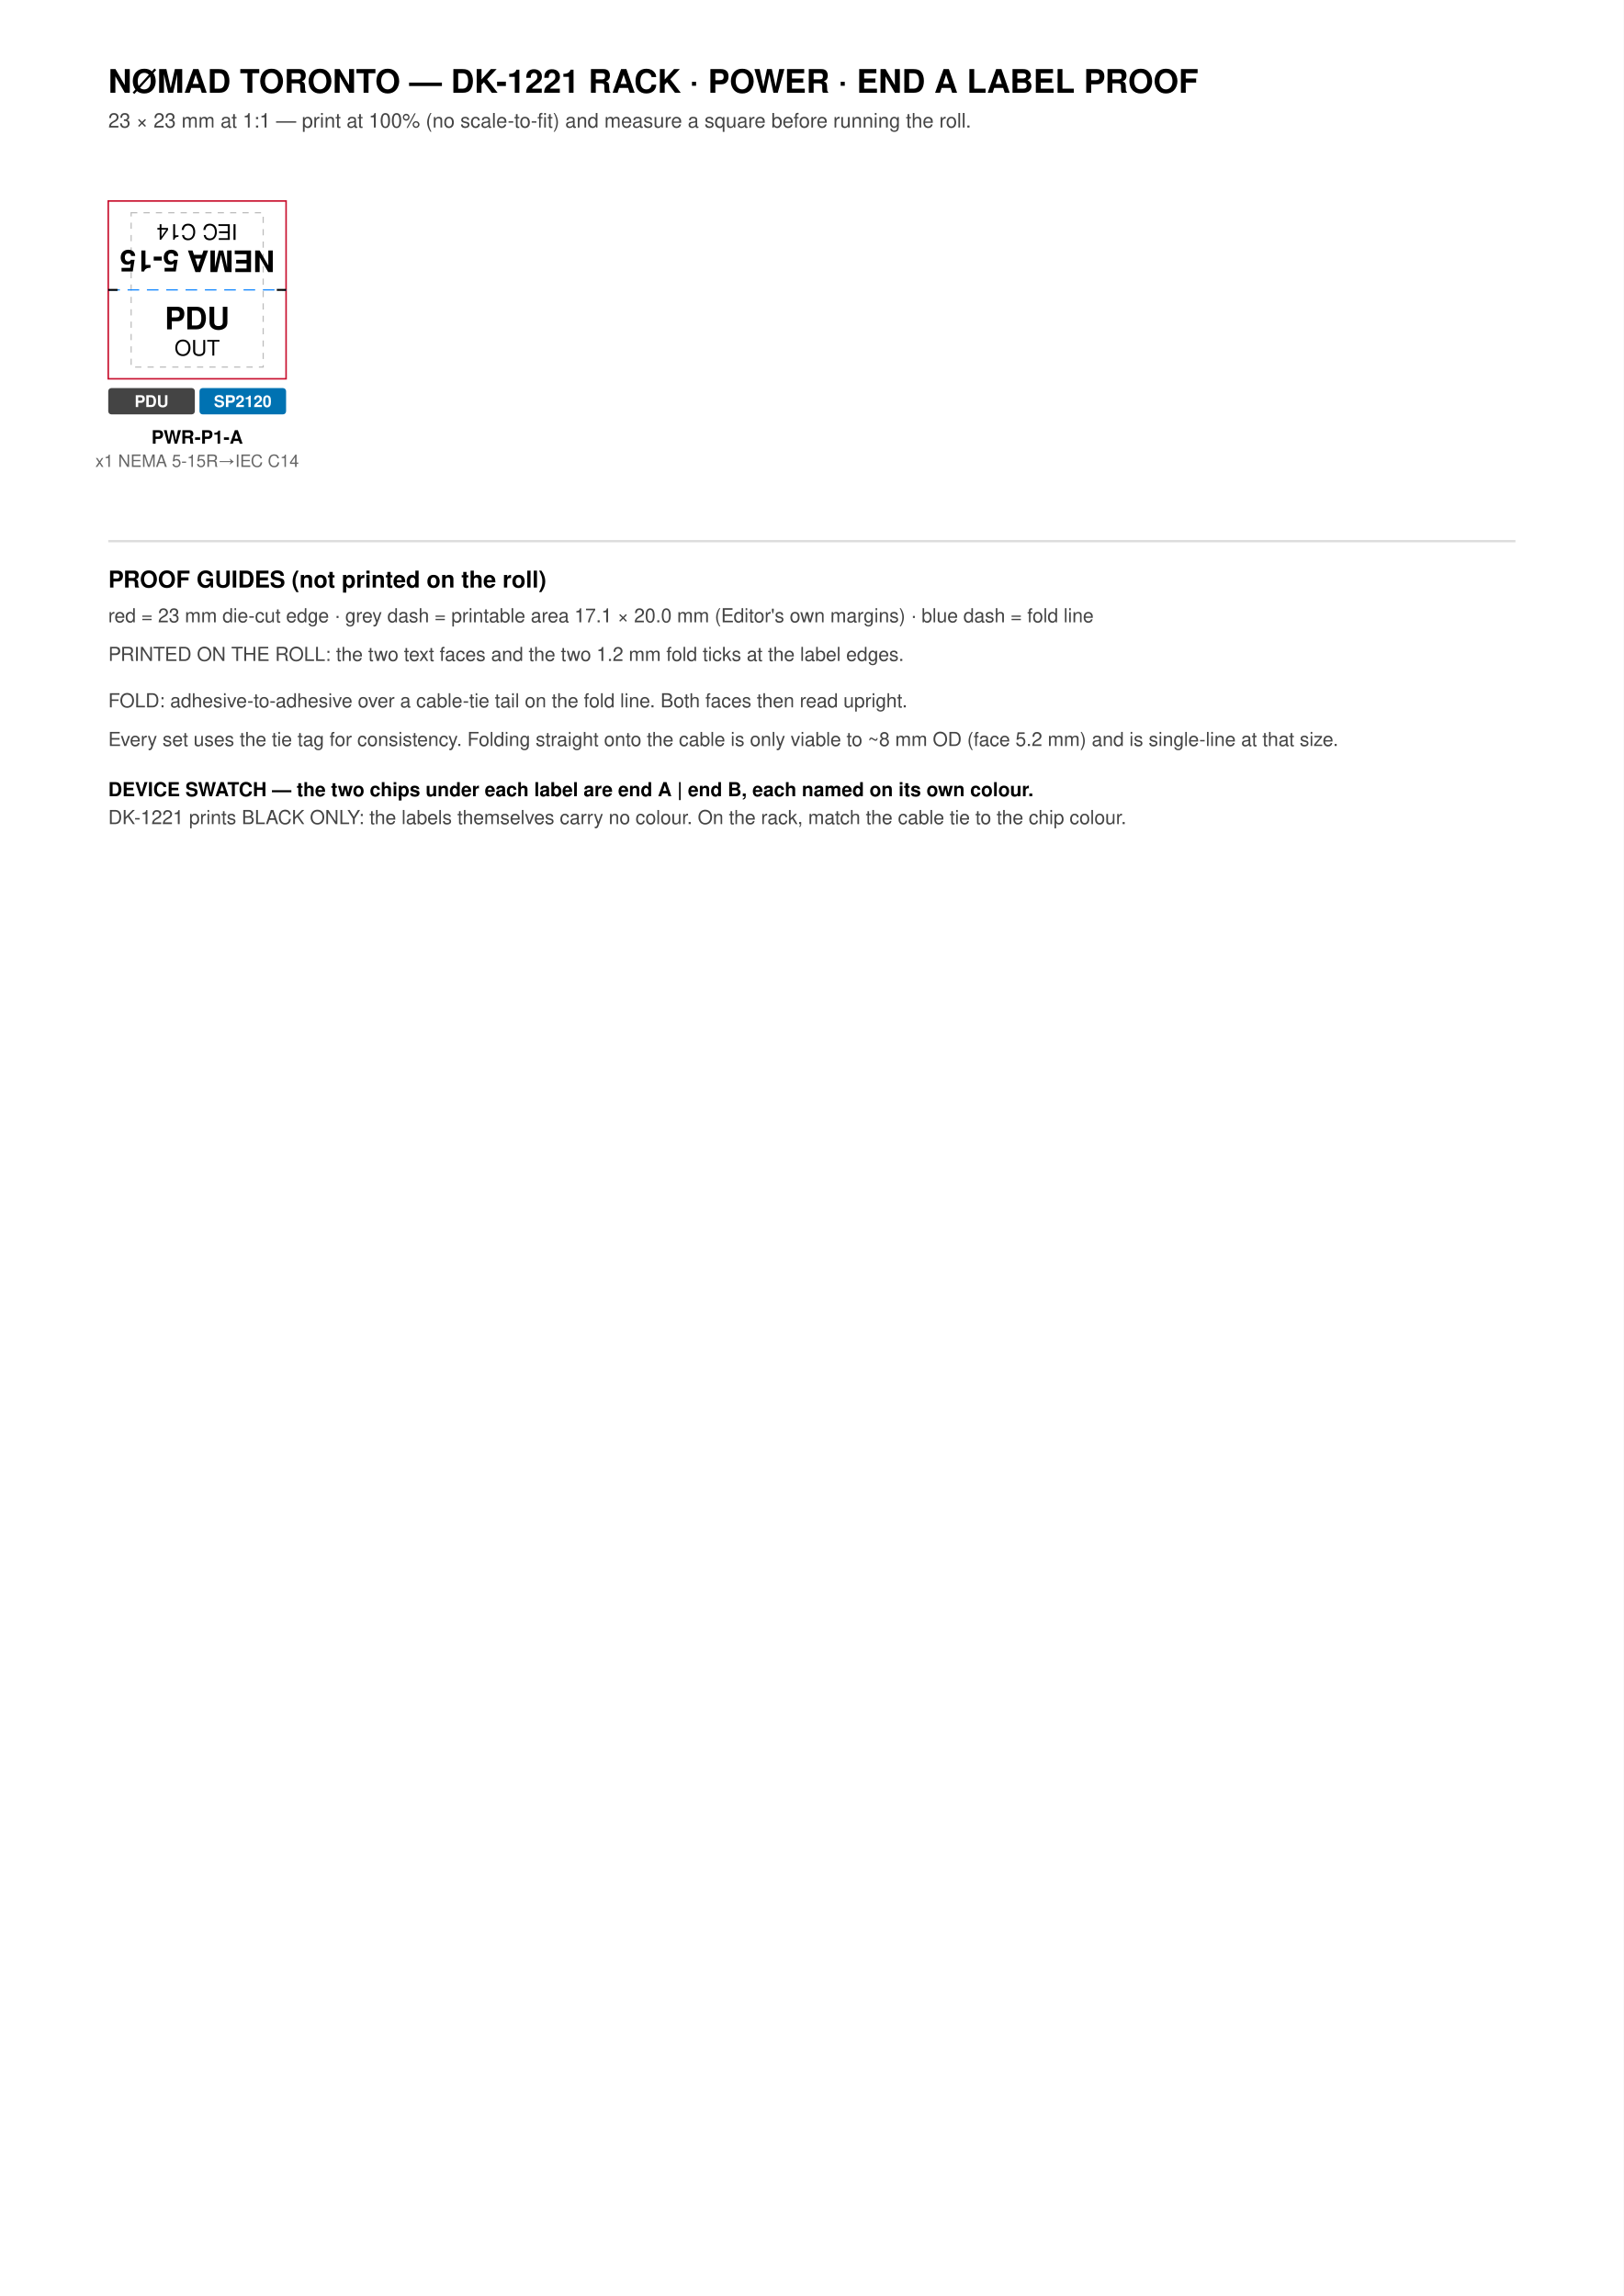
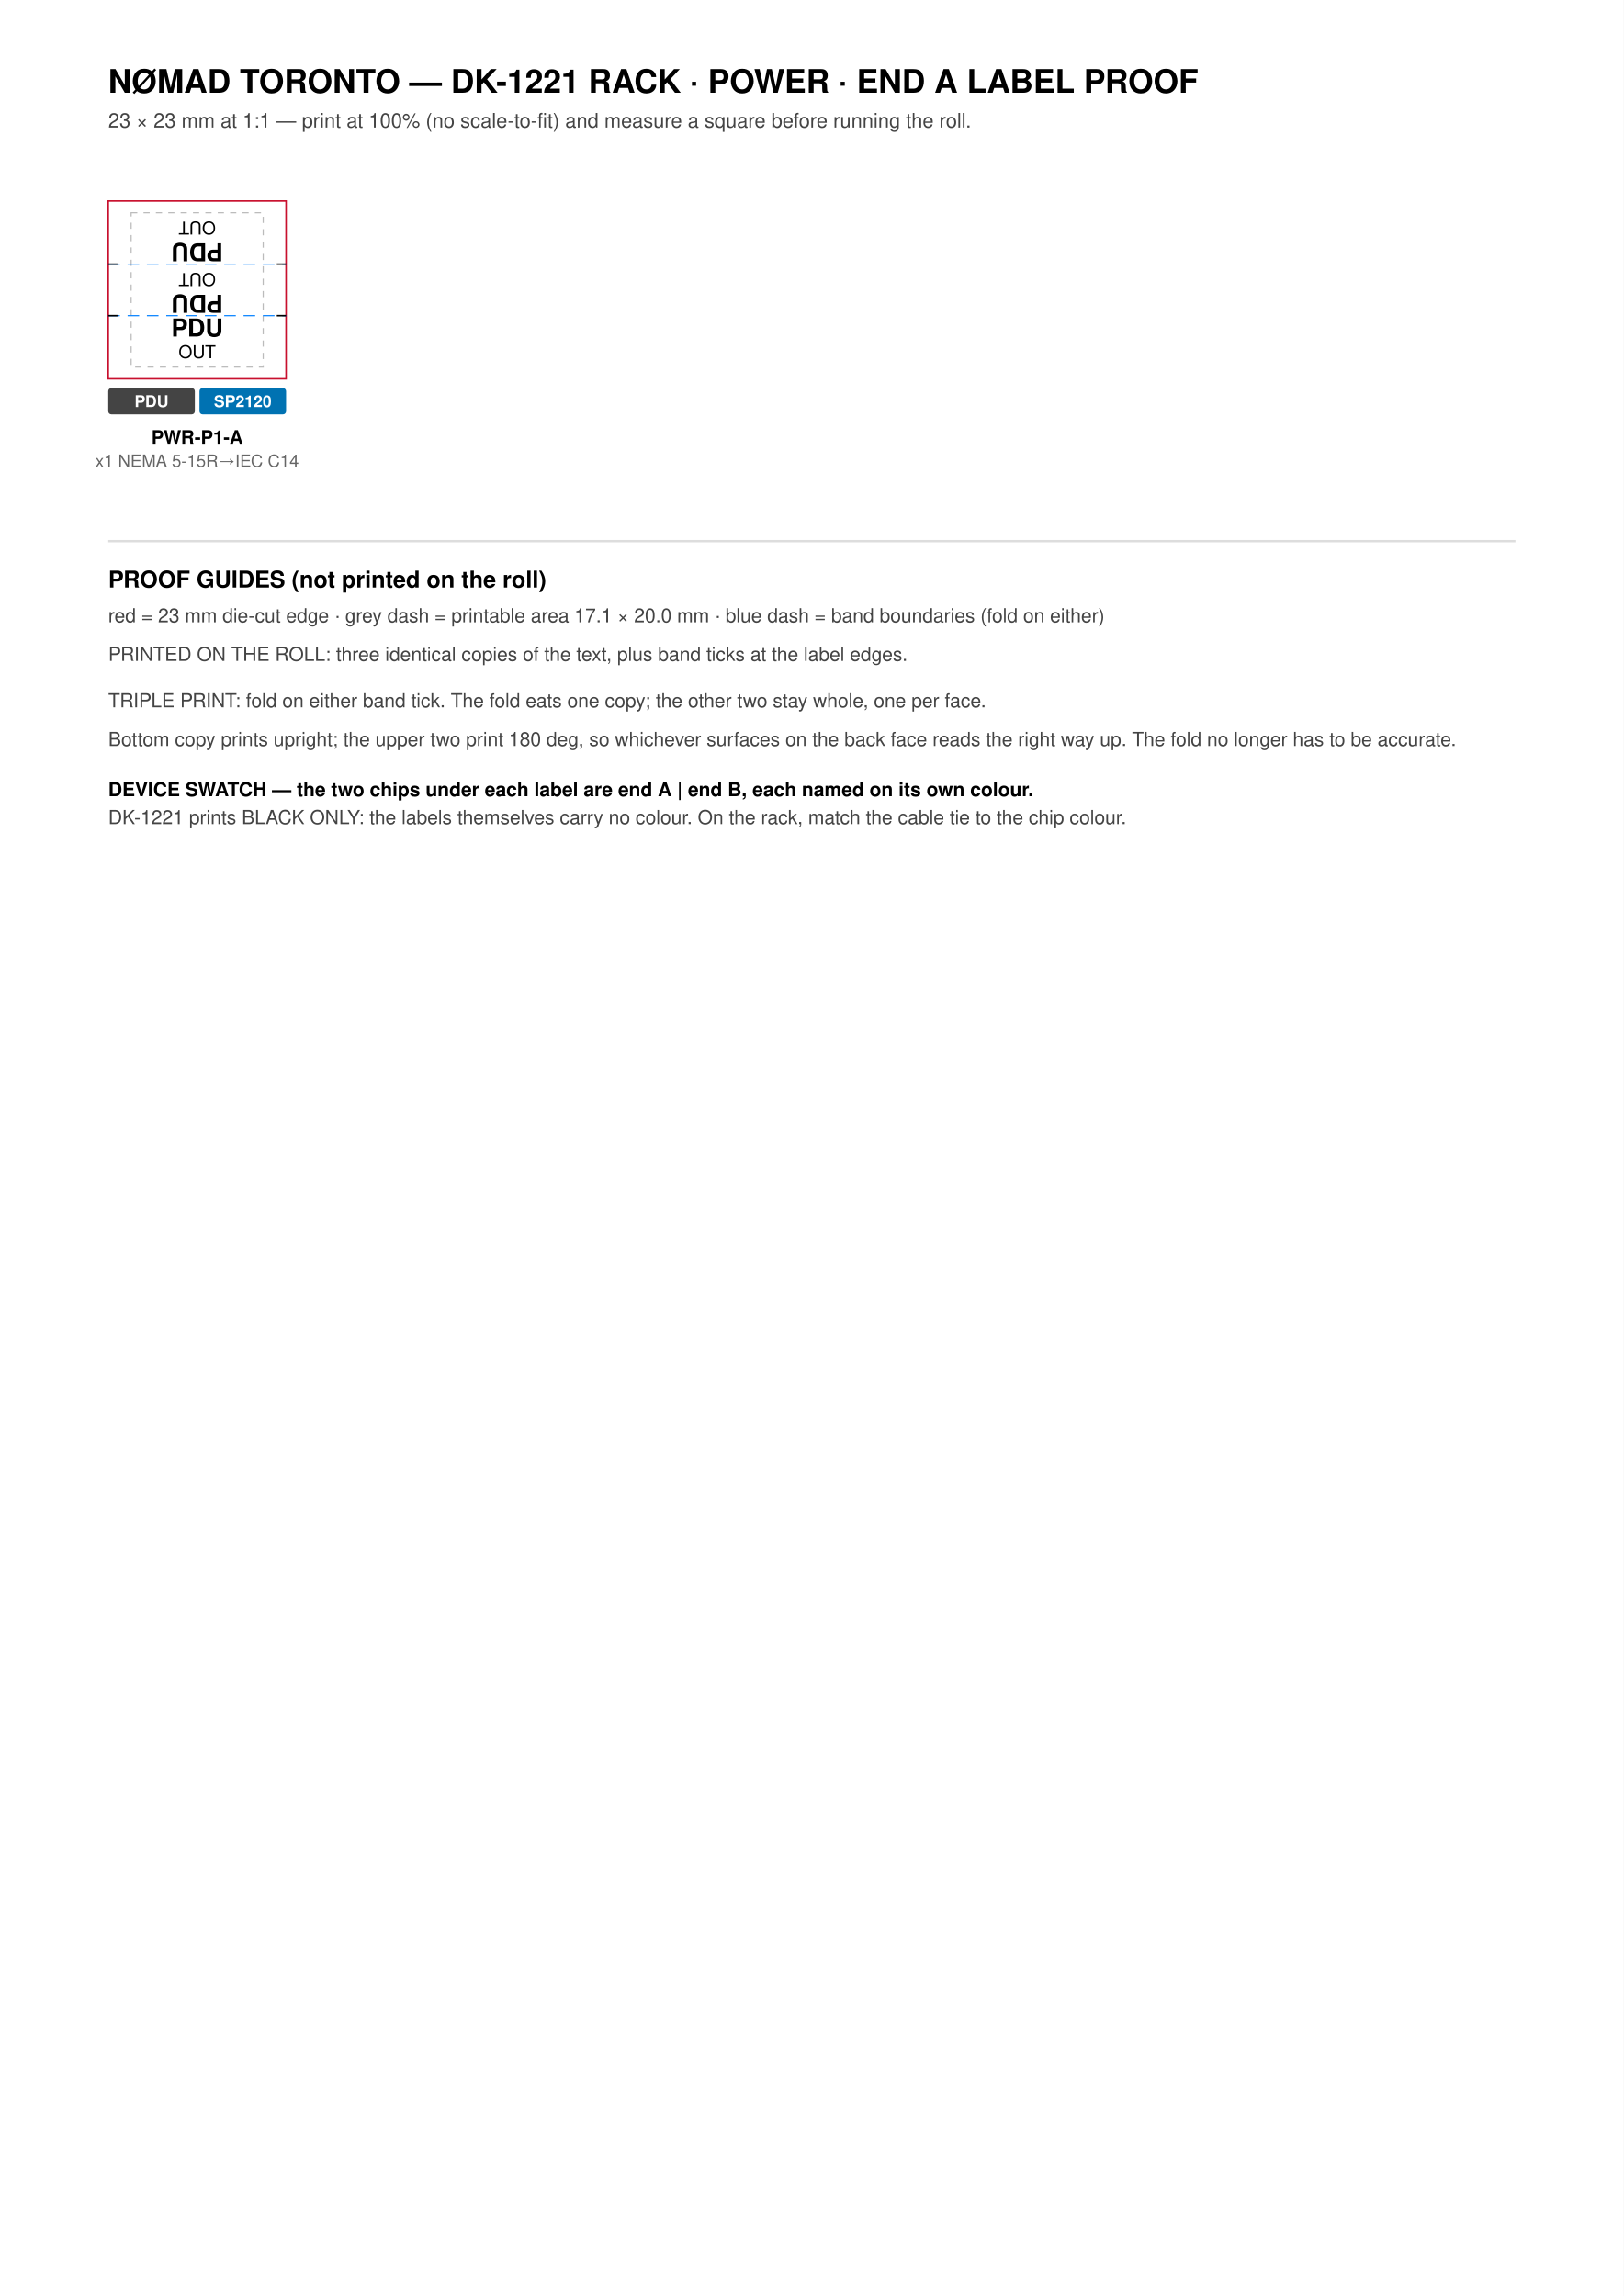
<svg xmlns="http://www.w3.org/2000/svg" width="210.0mm" height="297.0mm" viewBox="0 0 210.0 297.0">
  <rect width="210.0" height="297.0" fill="#fff" />
  <text x="14.00" y="12.00" font-family="Arial Narrow, Liberation Sans Narrow, Helvetica Neue, Helvetica, sans-serif" font-size="4.20" font-weight="bold" fill="#000" text-anchor="start">NØMAD TORONTO — DK-1221 RACK · POWER · END A LABEL PROOF</text>
  <text x="14.00" y="16.50" font-family="Arial Narrow, Liberation Sans Narrow, Helvetica Neue, Helvetica, sans-serif" font-size="2.60" font-weight="normal" fill="#444" text-anchor="start">23 × 23 mm at 1:1 — print at 100% (no scale-to-fit) and measure a square before running the roll.</text>
  <g transform="translate(14.00 26.00)">
    <rect width="23.0" height="23.0" fill="none" stroke="#c8102e" stroke-width="0.2" />
    <rect x="2.96" y="1.52" width="17.08" height="19.96" fill="none" stroke="#bbb" stroke-width="0.15" stroke-dasharray="0.8 0.8" />
-     <line x1="0" y1="11.5" x2="23.0" y2="11.5" stroke="#0a84ff" stroke-width="0.15" stroke-dasharray="1.5 1" />
+     <line x1="0" y1="8.17" x2="23.0" y2="8.17" stroke="#0a84ff" stroke-width="0.15" stroke-dasharray="1.5 1" />
+     <line x1="0" y1="14.83" x2="23.0" y2="14.83" stroke="#0a84ff" stroke-width="0.15" stroke-dasharray="1.5 1" />
    <g>
-       <text x="11.50" y="16.60" font-family="Arial Narrow, Liberation Sans Narrow, Helvetica Neue, Helvetica, sans-serif" font-size="4.00" font-weight="bold" fill="#000" text-anchor="middle" textLength="7.18" lengthAdjust="spacingAndGlyphs">PDU</text>
-       <text x="11.50" y="20.00" font-family="Arial Narrow, Liberation Sans Narrow, Helvetica Neue, Helvetica, sans-serif" font-size="2.80" font-weight="normal" fill="#000" text-anchor="middle" textLength="5.02" lengthAdjust="spacingAndGlyphs">OUT</text>
+       <text x="11.50" y="17.53" font-family="Arial Narrow, Liberation Sans Narrow, Helvetica Neue, Helvetica, sans-serif" font-size="3.20" font-weight="bold" fill="#000" text-anchor="middle" textLength="5.74" lengthAdjust="spacingAndGlyphs">PDU</text>
+       <text x="11.50" y="20.33" font-family="Arial Narrow, Liberation Sans Narrow, Helvetica Neue, Helvetica, sans-serif" font-size="2.30" font-weight="normal" fill="#000" text-anchor="middle" textLength="4.13" lengthAdjust="spacingAndGlyphs">OUT</text>
    </g>
    <g transform="rotate(180 11.50 11.50)">
-       <text x="11.50" y="16.60" font-family="Arial Narrow, Liberation Sans Narrow, Helvetica Neue, Helvetica, sans-serif" font-size="3.85" font-weight="bold" fill="#000" text-anchor="middle" textLength="16.97" lengthAdjust="spacingAndGlyphs">NEMA 5-15</text>
-       <text x="11.50" y="20.00" font-family="Arial Narrow, Liberation Sans Narrow, Helvetica Neue, Helvetica, sans-serif" font-size="2.80" font-weight="normal" fill="#000" text-anchor="middle" textLength="8.99" lengthAdjust="spacingAndGlyphs">IEC C14</text>
+       <text x="11.50" y="10.87" font-family="Arial Narrow, Liberation Sans Narrow, Helvetica Neue, Helvetica, sans-serif" font-size="3.20" font-weight="bold" fill="#000" text-anchor="middle" textLength="5.74" lengthAdjust="spacingAndGlyphs">PDU</text>
+       <text x="11.50" y="13.67" font-family="Arial Narrow, Liberation Sans Narrow, Helvetica Neue, Helvetica, sans-serif" font-size="2.30" font-weight="normal" fill="#000" text-anchor="middle" textLength="4.13" lengthAdjust="spacingAndGlyphs">OUT</text>
    </g>
-     <line x1="0" y1="11.50" x2="1.20" y2="11.50" stroke="#000" stroke-width="0.25" />
-     <line x1="21.80" y1="11.50" x2="23.00" y2="11.50" stroke="#000" stroke-width="0.25" />
+     <g transform="rotate(180 11.50 11.50)">
+       <text x="11.50" y="17.53" font-family="Arial Narrow, Liberation Sans Narrow, Helvetica Neue, Helvetica, sans-serif" font-size="3.20" font-weight="bold" fill="#000" text-anchor="middle" textLength="5.74" lengthAdjust="spacingAndGlyphs">PDU</text>
+       <text x="11.50" y="20.33" font-family="Arial Narrow, Liberation Sans Narrow, Helvetica Neue, Helvetica, sans-serif" font-size="2.30" font-weight="normal" fill="#000" text-anchor="middle" textLength="4.13" lengthAdjust="spacingAndGlyphs">OUT</text>
+     </g>
+     <line x1="0" y1="8.17" x2="1.20" y2="8.17" stroke="#000" stroke-width="0.2" />
+     <line x1="21.80" y1="8.17" x2="23.00" y2="8.17" stroke="#000" stroke-width="0.2" />
+     <line x1="0" y1="14.83" x2="1.20" y2="14.83" stroke="#000" stroke-width="0.2" />
+     <line x1="21.80" y1="14.83" x2="23.00" y2="14.83" stroke="#000" stroke-width="0.2" />
  </g>
  <rect x="14.00" y="50.20" width="11.20" height="3.4" fill="#444444" rx="0.4" />
  <text x="19.60" y="52.65" font-family="Arial Narrow, Liberation Sans Narrow, Helvetica Neue, Helvetica, sans-serif" font-size="2.10" font-weight="bold" fill="#FFFFFF" text-anchor="middle" textLength="3.77" lengthAdjust="spacingAndGlyphs">PDU</text>
  <rect x="25.80" y="50.20" width="11.20" height="3.4" fill="#0072B2" rx="0.4" />
  <text x="31.40" y="52.65" font-family="Arial Narrow, Liberation Sans Narrow, Helvetica Neue, Helvetica, sans-serif" font-size="2.10" font-weight="bold" fill="#FFFFFF" text-anchor="middle" textLength="6.35" lengthAdjust="spacingAndGlyphs">SP2120</text>
  <text x="25.50" y="57.40" font-family="Arial Narrow, Liberation Sans Narrow, Helvetica Neue, Helvetica, sans-serif" font-size="2.40" font-weight="bold" fill="#000" text-anchor="middle">PWR-P1-A</text>
  <text x="25.50" y="60.40" font-family="Arial Narrow, Liberation Sans Narrow, Helvetica Neue, Helvetica, sans-serif" font-size="2.20" font-weight="normal" fill="#666" text-anchor="middle">x1  NEMA 5-15R→IEC C14</text>
  <line x1="14.0" y1="70.00" x2="196.0" y2="70.00" stroke="#ddd" stroke-width="0.3" />
  <text x="14.00" y="76.00" font-family="Arial Narrow, Liberation Sans Narrow, Helvetica Neue, Helvetica, sans-serif" font-size="3.00" font-weight="bold" fill="#000" text-anchor="start">PROOF GUIDES (not printed on the roll)</text>
-   <text x="14.00" y="80.50" font-family="Arial Narrow, Liberation Sans Narrow, Helvetica Neue, Helvetica, sans-serif" font-size="2.50" font-weight="normal" fill="#444" text-anchor="start">red = 23 mm die-cut edge   ·   grey dash = printable area 17.1 × 20.0 mm (Editor's own margins)   ·   blue dash = fold line</text>
-   <text x="14.00" y="85.50" font-family="Arial Narrow, Liberation Sans Narrow, Helvetica Neue, Helvetica, sans-serif" font-size="2.50" font-weight="normal" fill="#444" text-anchor="start">PRINTED ON THE ROLL: the two text faces and the two 1.2 mm fold ticks at the label edges.</text>
-   <text x="14.00" y="91.50" font-family="Arial Narrow, Liberation Sans Narrow, Helvetica Neue, Helvetica, sans-serif" font-size="2.50" font-weight="normal" fill="#444" text-anchor="start">FOLD: adhesive-to-adhesive over a cable-tie tail on the fold line. Both faces then read upright.</text>
-   <text x="14.00" y="96.50" font-family="Arial Narrow, Liberation Sans Narrow, Helvetica Neue, Helvetica, sans-serif" font-size="2.50" font-weight="normal" fill="#444" text-anchor="start">Every set uses the tie tag for consistency. Folding straight onto the cable is only viable to ~8 mm OD (face 5.2 mm) and is single-line at that size.</text>
+   <text x="14.00" y="80.50" font-family="Arial Narrow, Liberation Sans Narrow, Helvetica Neue, Helvetica, sans-serif" font-size="2.50" font-weight="normal" fill="#444" text-anchor="start">red = 23 mm die-cut edge   ·   grey dash = printable area 17.1 × 20.0 mm   ·   blue dash = band boundaries (fold on either)</text>
+   <text x="14.00" y="85.50" font-family="Arial Narrow, Liberation Sans Narrow, Helvetica Neue, Helvetica, sans-serif" font-size="2.50" font-weight="normal" fill="#444" text-anchor="start">PRINTED ON THE ROLL: three identical copies of the text, plus band ticks at the label edges.</text>
+   <text x="14.00" y="91.50" font-family="Arial Narrow, Liberation Sans Narrow, Helvetica Neue, Helvetica, sans-serif" font-size="2.50" font-weight="normal" fill="#444" text-anchor="start">TRIPLE PRINT: fold on either band tick. The fold eats one copy; the other two stay whole, one per face.</text>
+   <text x="14.00" y="96.50" font-family="Arial Narrow, Liberation Sans Narrow, Helvetica Neue, Helvetica, sans-serif" font-size="2.50" font-weight="normal" fill="#444" text-anchor="start">Bottom copy prints upright; the upper two print 180 deg, so whichever surfaces on the back face reads the right way up. The fold no longer has to be accurate.</text>
  <text x="14.00" y="103.00" font-family="Arial Narrow, Liberation Sans Narrow, Helvetica Neue, Helvetica, sans-serif" font-size="2.50" font-weight="bold" fill="#000" text-anchor="start">DEVICE SWATCH — the two chips under each label are end A | end B, each named on its own colour.</text>
  <text x="14.00" y="106.60" font-family="Arial Narrow, Liberation Sans Narrow, Helvetica Neue, Helvetica, sans-serif" font-size="2.50" font-weight="normal" fill="#444" text-anchor="start">DK-1221 prints BLACK ONLY: the labels themselves carry no colour. On the rack, match the cable tie to the chip colour.</text>
</svg>
